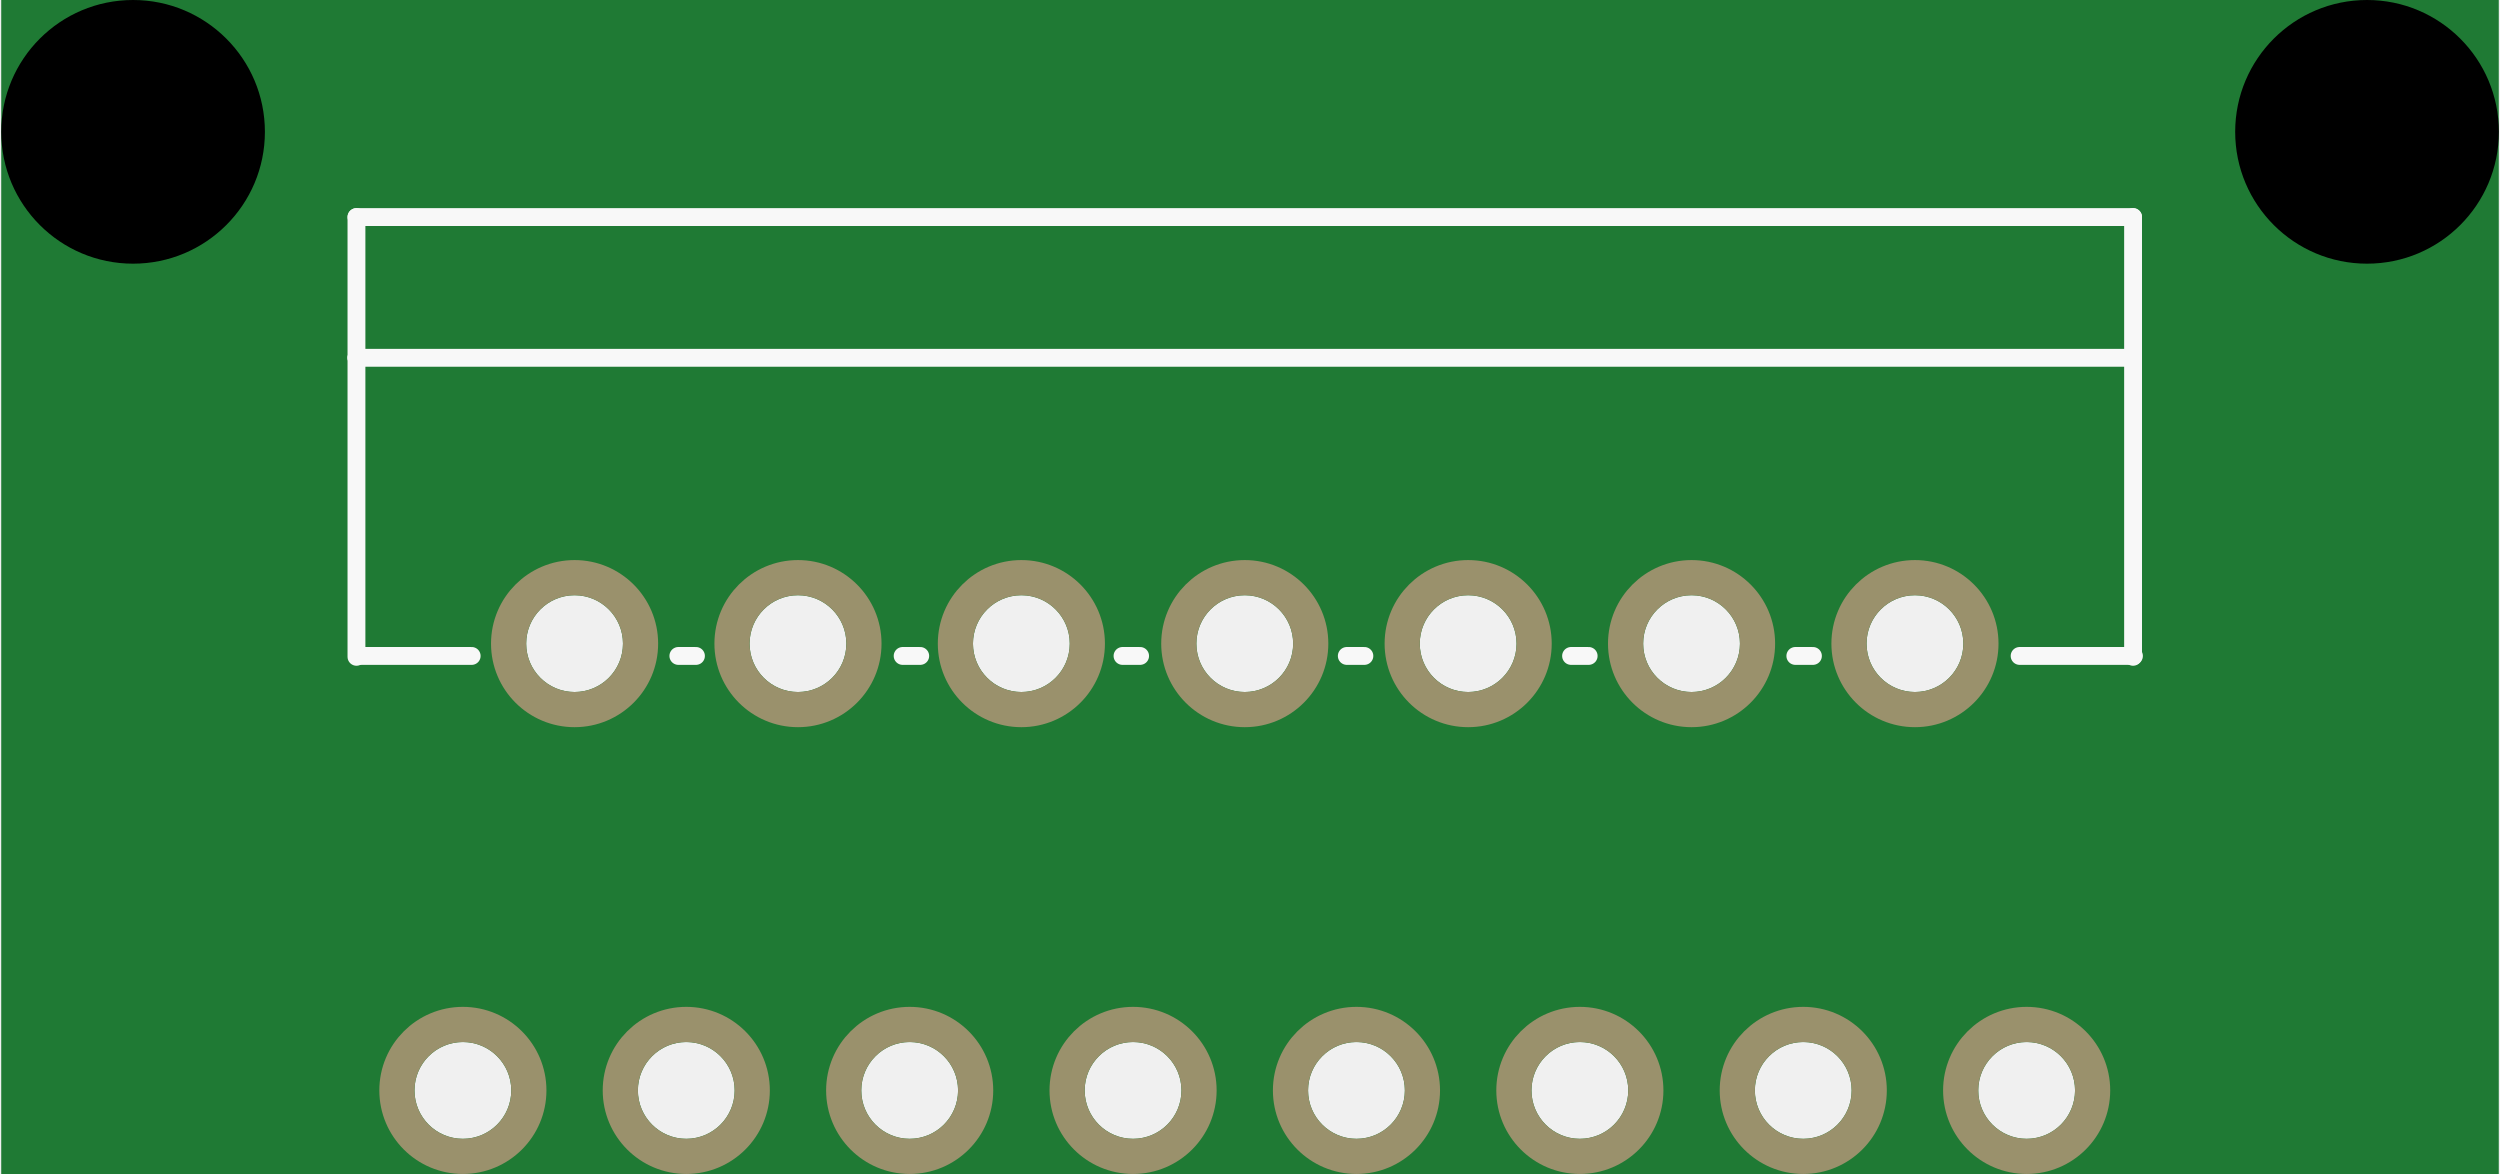
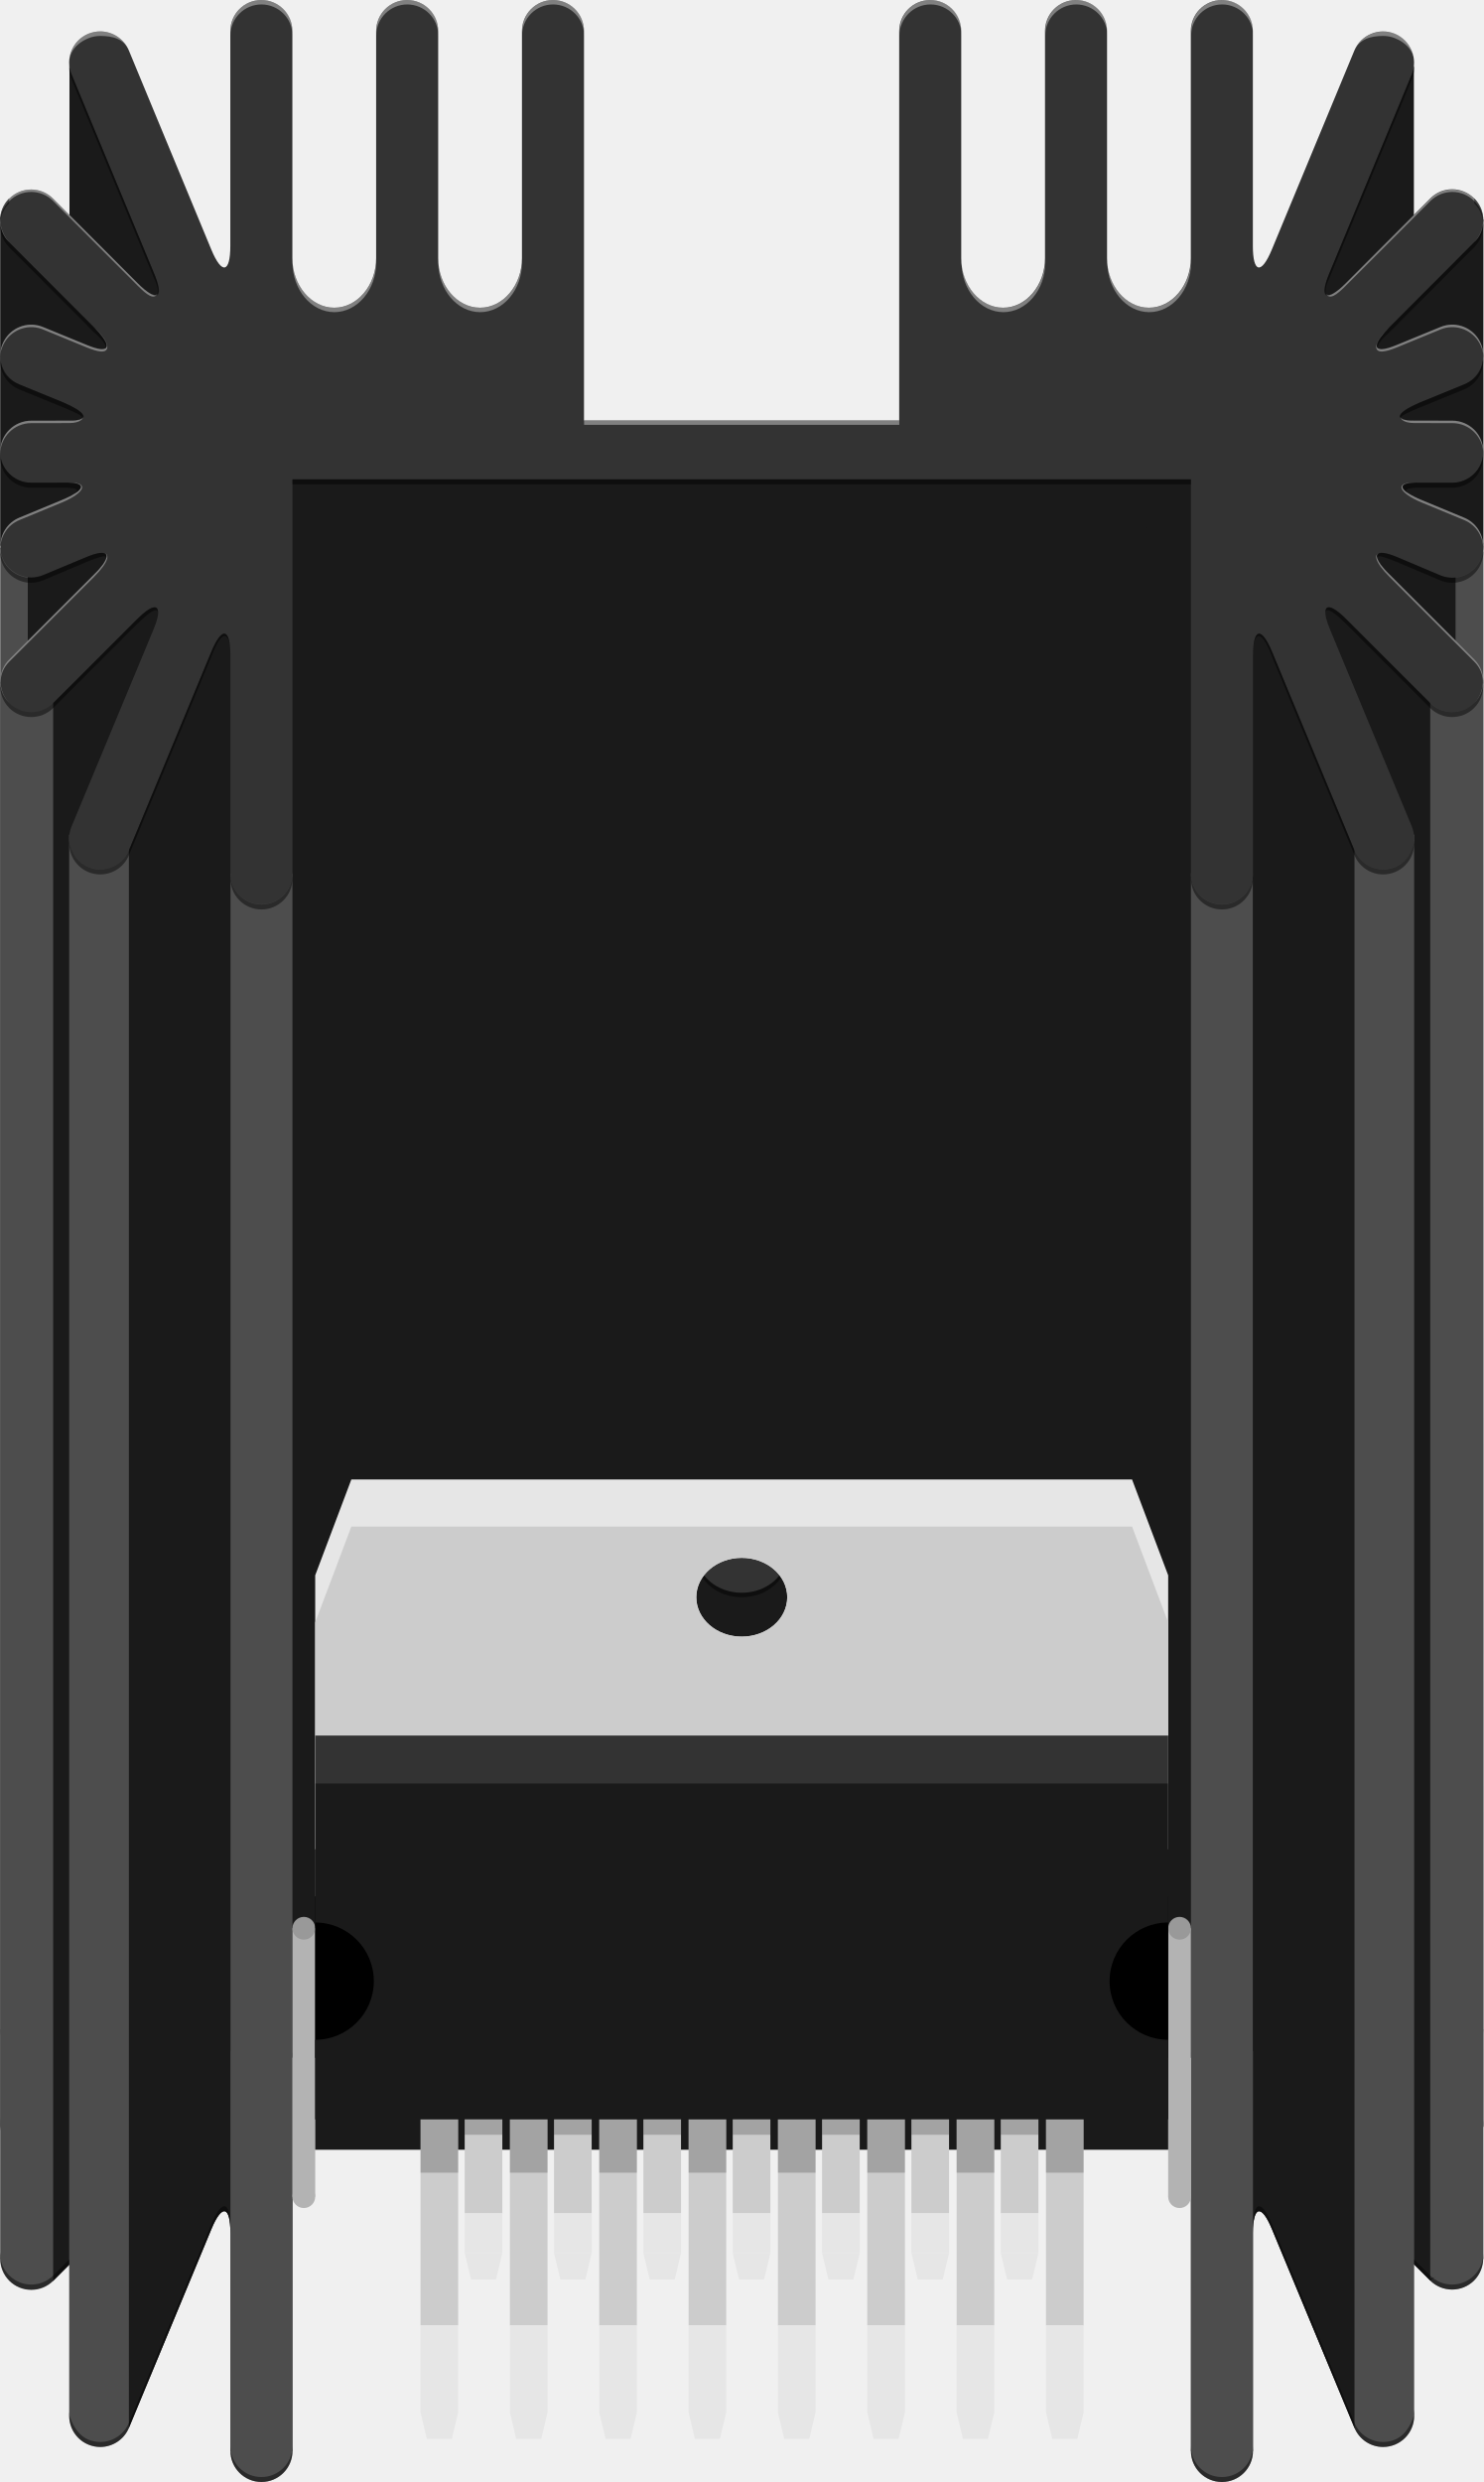
- <svg xmlns="http://www.w3.org/2000/svg" version="1.2" baseProfile="tiny" x="0in" y="0in" width="1.118in" height="0.525in" viewBox="0 0 28.397 13.348">
-   <g id="breadboard">
-     <path fill="#1F7A34" stroke="none" stroke-width="0" d="M0,0l28.397,0 0,13.348 -28.397,0 0,-13.348z M5.969,7.318a0.55,0.55 0 1 0 1.1,0 0.55,0.55 0 1 0 -1.1,0z M8.509,7.318a0.55,0.55 0 1 0 1.1,0 0.55,0.55 0 1 0 -1.1,0z M11.049,7.318a0.55,0.55 0 1 0 1.1,0 0.55,0.55 0 1 0 -1.1,0z M13.589,7.318a0.55,0.55 0 1 0 1.1,0 0.55,0.55 0 1 0 -1.1,0z M16.129,7.318a0.55,0.55 0 1 0 1.1,0 0.55,0.55 0 1 0 -1.1,0z M18.669,7.318a0.55,0.55 0 1 0 1.1,0 0.55,0.55 0 1 0 -1.1,0z M21.209,7.318a0.55,0.55 0 1 0 1.1,0 0.55,0.55 0 1 0 -1.1,0z M4.699,12.398a0.55,0.55 0 1 0 1.1,0 0.55,0.55 0 1 0 -1.1,0z M7.239,12.398a0.55,0.55 0 1 0 1.1,0 0.55,0.55 0 1 0 -1.1,0z M9.779,12.398a0.55,0.55 0 1 0 1.1,0 0.55,0.55 0 1 0 -1.1,0z M12.319,12.398a0.55,0.55 0 1 0 1.1,0 0.55,0.55 0 1 0 -1.1,0z M14.859,12.398a0.55,0.55 0 1 0 1.1,0 0.55,0.55 0 1 0 -1.1,0z M17.399,12.398a0.55,0.55 0 1 0 1.1,0 0.55,0.55 0 1 0 -1.1,0z M19.939,12.398a0.55,0.55 0 1 0 1.1,0 0.55,0.55 0 1 0 -1.1,0z M22.479,12.398a0.55,0.55 0 1 0 1.1,0 0.55,0.55 0 1 0 -1.1,0z " />
-     <circle id="connector1pin" connectorname="2" cx="6.519" cy="7.318" r="0.75" stroke="#9A916C" stroke-width="0.4" fill="none" />
-     <circle id="connector3pin" connectorname="4" cx="9.059" cy="7.318" r="0.75" stroke="#9A916C" stroke-width="0.4" fill="none" />
-     <circle id="connector5pin" connectorname="6" cx="11.599" cy="7.318" r="0.75" stroke="#9A916C" stroke-width="0.4" fill="none" />
-     <circle id="connector7pin" connectorname="8" cx="14.139" cy="7.318" r="0.75" stroke="#9A916C" stroke-width="0.4" fill="none" />
-     <circle id="connector9pin" connectorname="10" cx="16.679" cy="7.318" r="0.75" stroke="#9A916C" stroke-width="0.4" fill="none" />
-     <circle id="connector11pin" connectorname="12" cx="19.219" cy="7.318" r="0.75" stroke="#9A916C" stroke-width="0.4" fill="none" />
-     <circle id="connector13pin" connectorname="14" cx="21.759" cy="7.318" r="0.75" stroke="#9A916C" stroke-width="0.4" fill="none" />
-     <circle id="connector0pin" connectorname="1" cx="5.249" cy="12.398" r="0.75" stroke="#9A916C" stroke-width="0.4" fill="none" />
-     <circle id="connector2pin" connectorname="3" cx="7.789" cy="12.398" r="0.75" stroke="#9A916C" stroke-width="0.4" fill="none" />
-     <circle id="connector4pin" connectorname="5" cx="10.329" cy="12.398" r="0.75" stroke="#9A916C" stroke-width="0.4" fill="none" />
-     <circle id="connector6pin" connectorname="7" cx="12.869" cy="12.398" r="0.75" stroke="#9A916C" stroke-width="0.4" fill="none" />
-     <circle id="connector8pin" connectorname="9" cx="15.409" cy="12.398" r="0.75" stroke="#9A916C" stroke-width="0.4" fill="none" />
-     <circle id="connector10pin" connectorname="11" cx="17.949" cy="12.398" r="0.75" stroke="#9A916C" stroke-width="0.4" fill="none" />
-     <circle id="connector12pin" connectorname="13" cx="20.489" cy="12.398" r="0.75" stroke="#9A916C" stroke-width="0.4" fill="none" />
-     <circle id="connector14pin" connectorname="15" cx="23.029" cy="12.398" r="0.75" stroke="#9A916C" stroke-width="0.4" fill="none" />
-     <circle cx="1.499" cy="1.499" r="1.499" stroke="black" stroke-width="0" fill="black" id="nonconn4" />
-     <circle cx="26.899" cy="1.499" r="1.499" stroke="black" stroke-width="0" fill="black" id="nonconn5" />
-     <line class="other" x1="4.039" y1="7.468" x2="4.039" y2="4.068" stroke="#f8f8f8" stroke-width="0.203" stroke-linecap="round" />
-     <line class="other" x1="4.039" y1="4.068" x2="4.039" y2="2.468" stroke="#f8f8f8" stroke-width="0.203" stroke-linecap="round" />
-     <line class="other" x1="4.039" y1="2.468" x2="24.239" y2="2.468" stroke="#f8f8f8" stroke-width="0.203" stroke-linecap="round" />
-     <line class="other" x1="24.239" y1="2.468" x2="24.239" y2="4.068" stroke="#f8f8f8" stroke-width="0.203" stroke-linecap="round" />
-     <line class="other" x1="24.239" y1="4.068" x2="24.239" y2="7.468" stroke="#f8f8f8" stroke-width="0.203" stroke-linecap="round" />
-     <line class="other" x1="4.039" y1="4.068" x2="24.239" y2="4.068" stroke="#f8f8f8" stroke-width="0.203" stroke-linecap="round" />
-     <line class="other" x1="4.049" y1="7.458" x2="5.349" y2="7.458" stroke="#f8f8f8" stroke-width="0.203" stroke-linecap="round" />
-     <line class="other" x1="7.699" y1="7.458" x2="7.899" y2="7.458" stroke="#f8f8f8" stroke-width="0.203" stroke-linecap="round" />
-     <line class="other" x1="10.249" y1="7.458" x2="10.449" y2="7.458" stroke="#f8f8f8" stroke-width="0.203" stroke-linecap="round" />
-     <line class="other" x1="12.749" y1="7.458" x2="12.949" y2="7.458" stroke="#f8f8f8" stroke-width="0.203" stroke-linecap="round" />
-     <line class="other" x1="15.299" y1="7.458" x2="15.499" y2="7.458" stroke="#f8f8f8" stroke-width="0.203" stroke-linecap="round" />
-     <line class="other" x1="17.849" y1="7.458" x2="18.049" y2="7.458" stroke="#f8f8f8" stroke-width="0.203" stroke-linecap="round" />
-     <line class="other" x1="20.399" y1="7.458" x2="20.599" y2="7.458" stroke="#f8f8f8" stroke-width="0.203" stroke-linecap="round" />
-     <line class="other" x1="24.249" y1="7.458" x2="22.949" y2="7.458" stroke="#f8f8f8" stroke-width="0.203" stroke-linecap="round" />
+ <svg xmlns="http://www.w3.org/2000/svg" version="1.1" id="Ebene_1" x="0px" y="0px" width="119.537px" height="199.979px" viewBox="0 0 119.537 199.979" enable-background="new 0 0 119.537 199.979" xml:space="preserve">
+   <g>
+     <g>
+       <path fill="#333333" d="M59.774,124.115c-1.167,0-2.212-0.436-2.952-1.116c-0.679,0.627-1.101,1.465-1.101,2.393    c0,1.941,1.813,3.512,4.052,3.512c2.242,0,4.055-1.567,4.055-3.512c0-0.928-0.425-1.766-1.103-2.393    C61.987,123.682,60.944,124.115,59.774,124.115z" />
+       <path fill="#1A1A1A" d="M16.568,34.625v131.17h87.402V34.625H16.568z M59.774,128.334c-2.025,0-3.663-1.42-3.663-3.174    c0-1.752,1.638-3.175,3.663-3.175s3.665,1.423,3.665,3.175C63.438,126.914,61.8,128.334,59.774,128.334z" />
+       <path fill="#4D4D4D" d="M95.97,165.729v31.75c0,1.381,1.114,2.5,2.5,2.5c1.381,0,2.5-1.119,2.5-2.5V179.91    c0-2.199,0.688-2.343,1.528-0.31l6.647,16.01c0.4,0.968,1.33,1.548,2.312,1.548c0.319,0,0.646-0.064,0.957-0.191    c1.274-0.529,1.885-1.992,1.354-3.271l-6.582-15.854c-0.84-2.023-0.258-2.412,1.293-0.863l6.771,6.767    c0.487,0.483,1.129,0.729,1.771,0.729c0.64,0,1.279-0.244,1.769-0.729c0.979-0.98,0.979-2.564,0-3.535l-6.836-6.826    c-1.556-1.555-1.269-2.18,0.639-1.396l3.476,1.438c0.313,0.131,0.637,0.191,0.955,0.191c0.979,0,1.912-0.58,2.311-1.543    c0.529-1.275-0.074-2.738-1.352-3.271l-3.41-1.412c-1.863-0.771-2.078-1.399-0.477-1.399l2.926,0.004c0.002,0,0.002,0,0.004,0    c1.379,0,2.498-1.117,2.5-2.498" />
+       <path fill="#4D4D4D" d="M95.97,165.729" />
+       <path fill="#4D4D4D" d="M0.017,163.5c0.002,1.381,1.121,2.498,2.5,2.498c0.002,0,0.002,0,0.004,0l2.927-0.004    c1.604,0,1.386,0.631-0.478,1.399l-3.409,1.412c-1.276,0.529-1.882,1.992-1.354,3.271c0.398,0.963,1.329,1.543,2.313,1.543    c0.315,0,0.643-0.063,0.955-0.191l3.475-1.438c1.903-0.786,2.19-0.161,0.637,1.394l-6.836,6.852c-0.977,0.98-0.977,2.563,0,3.535    c0.488,0.488,1.128,0.732,1.771,0.732c0.64,0,1.279-0.244,1.768-0.732l6.772-6.787c1.551-1.549,2.132-1.155,1.293,0.863    L5.77,193.699c-0.529,1.272,0.076,2.735,1.352,3.268c0.313,0.129,0.641,0.191,0.957,0.191c0.98,0,1.91-0.58,2.313-1.544    l6.646-16.012c0.845-2.031,1.533-1.895,1.533,0.308v17.567c0,1.381,1.119,2.5,2.5,2.5c1.381,0,2.5-1.119,2.5-2.5v-31.75" />
+       <polygon fill="#1A1A1A" points="119.536,43.9 98.47,43.9 114.735,17.814 119.536,17.674   " />
+       <polygon fill="#1A1A1A" points="113.938,42.875 92.135,42.875 108.364,16.734 113.938,5.344   " />
+       <rect x="109.901" y="42.875" fill="#1A1A1A" width="8.078" height="9.75" />
+       <polygon fill="#4D4D4D" points="119.536,171.352 117.296,173.207 117.296,43.9 119.536,43.9   " />
+       <polygon fill="#1A1A1A" points="106.026,44.825 115.253,51.728 117.979,181.621 115.253,183.744 106.026,174.52   " />
+       <polygon fill="#4D4D4D" points="119.536,182.012 115.253,183.623 115.253,54.786 119.517,54.786   " />
+       <rect x="95.97" y="70.375" fill="#4D4D4D" width="5" height="127.104" />
+       <path fill="#4D4D4D" d="M100.97,175.885" />
+       <g>
+         <polygon fill="#1A1A1A" points="0.016,43.969 21.068,43.969 4.812,17.626 0.016,17.483    " />
+         <polygon fill="#1A1A1A" points="5.598,42.875 19.776,42.875 11.171,16.734 5.598,5.344    " />
+         <rect x="1.557" y="42.875" fill="#1A1A1A" width="8.079" height="9.75" />
+         <polygon fill="#4D4D4D" points="0.021,171.355 2.239,173.207 2.239,44.145 0.021,44.145    " />
+         <polygon fill="#1A1A1A" points="13.511,44.825 4.283,51.775 2.796,69.713 2.796,183.047 4.283,183.77 13.511,174.52    " />
+         <polygon fill="#4D4D4D" points="0.017,182.002 4.283,183.77 4.283,56.65 0.017,54.917    " />
+         <rect x="18.568" y="70.375" fill="#4D4D4D" width="5" height="127.104" />
+         <path fill="#4D4D4D" d="M18.568,175.885" />
+         <path fill="#1A1A1A" d="M10.386,195.613l-1.452-3.532L8.86,79.391l1.441-11.684l8.266-20.333v128.511v4.023     c0-2.199-0.69-2.343-1.533-0.31L10.386,195.613z" />
+         <polygon fill="#4D4D4D" points="5.575,194.604 10.386,195.613 10.386,67.25 5.575,67.25    " />
+       </g>
+       <path fill="#1A1A1A" d="M109.151,195.613l2.404-1.079l0.036-109.921l-2.356-16.903l-8.266-20.332v128.51v4.023    c0-2.199,0.688-2.341,1.528-0.308L109.151,195.613z" />
+       <polygon fill="#4D4D4D" points="113.96,194.604 109.151,195.613 109.151,67.25 113.96,67.25   " />
+       <path fill="#333333" d="M111.952,46.278c-1.555-1.554-1.268-2.181,0.639-1.394l3.488,1.474c0.313,0.13,0.639,0.191,0.955,0.191    c0.98,0,1.912-0.582,2.313-1.545c0.527-1.275-0.076-2.737-1.354-3.27l-3.426-1.442c-1.863-0.773-2.078-1.404-0.478-1.403    c0,0,2.941,0.004,2.943,0.004c1.379,0,2.498-1.117,2.5-2.497s-1.117-2.501-2.498-2.503l-3.074-0.004    c-1.68-0.002-1.489-0.65,0.412-1.438l3.614-1.479c1.275-0.528,1.882-1.991,1.355-3.266c-0.529-1.276-1.992-1.886-3.27-1.354    l-3.541,1.448c-1.877,0.777-2.141,0.142-0.59-1.41l6.854-6.873c0.978-0.976,0.978-2.559,0-3.535c-0.979-0.976-2.563-0.977-3.534,0    l-6.82,6.837c-1.557,1.56-2.139,1.166-1.297-0.862l6.619-15.967c0.528-1.271-0.076-2.734-1.354-3.267    c-1.274-0.525-2.736,0.077-3.269,1.354l-6.651,16.037c-0.843,2.027-1.527,1.894-1.527-0.309V2.5c0-1.381-1.118-2.5-2.5-2.5    c-1.383,0-2.5,1.119-2.5,2.5v18.292c0,2.2-1.521,4-3.375,4s-3.375-1.8-3.375-4V6.5v-4c0-1.381-1.118-2.5-2.5-2.5    c-1.383,0-2.5,1.119-2.5,2.5v4v14.292c0,2.2-1.521,4-3.375,4s-3.375-1.8-3.375-4V6.5v-4c0-1.381-1.118-2.5-2.5-2.5    c-1.383,0-2.5,1.119-2.5,2.5v4v27.375h-25.4V6.5v-4c0-1.381-1.119-2.5-2.5-2.5s-2.5,1.119-2.5,2.5v4v14.292c0,2.2-1.519,4-3.375,4    s-3.375-1.8-3.375-4V6.5v-4c0-1.381-1.119-2.5-2.5-2.5s-2.5,1.119-2.5,2.5v4v14.292c0,2.2-1.519,4-3.375,4s-3.375-1.8-3.375-4V2.5    c0-1.381-1.119-2.5-2.5-2.5s-2.5,1.119-2.5,2.5v17.306c0,2.199-0.688,2.336-1.53,0.309L10.386,4.072    C9.989,3.117,9.068,2.539,8.093,2.53C7.769,2.528,7.438,2.592,7.115,2.72c-1.272,0.53-1.88,1.992-1.35,3.268l6.619,15.967    c0.104,0.254,0.188,0.479,0.25,0.685c0.247,0.809,0.148,1.197-0.23,1.127c-0.095-0.018-0.208-0.063-0.338-0.139    c-0.261-0.15-0.589-0.418-0.978-0.811L4.28,16.003c-0.976-0.979-2.56-0.979-3.535,0c-0.977,0.976-0.977,2.559,0,3.535l6.844,6.853    c1.159,1.164,1.304,1.813,0.512,1.736c-0.266-0.025-0.633-0.131-1.104-0.326l-3.523-1.448c-1.116-0.463-2.375-0.057-3.027,0.907    c-0.093,0.138-0.174,0.287-0.24,0.446c-0.195,0.479-0.234,0.979-0.141,1.455c0.161,0.782,0.696,1.479,1.493,1.812l3.602,1.479    c0.833,0.346,1.317,0.657,1.48,0.906c0.21,0.321-0.124,0.531-1.068,0.532l-3.059,0.004c-0.69,0.001-1.315,0.282-1.77,0.734    c-0.45,0.452-0.729,1.077-0.728,1.767c0.002,1.38,1.121,2.497,2.5,2.497l0,0c0.001,0,0.002,0,0.003,0l0,0l2.927-0.004    c1.603-0.001,1.385,0.63-0.478,1.403L1.56,41.705c-0.997,0.412-1.576,1.396-1.533,2.414c0.012,0.281,0.064,0.569,0.18,0.852    c0.398,0.963,1.33,1.545,2.313,1.545l0,0l0,0c0.315,0,0.643-0.062,0.955-0.188l3.475-1.439c0.479-0.196,0.854-0.305,1.121-0.332    c0.813-0.084,0.681,0.563-0.485,1.728L0.75,53.121c-0.977,0.976-0.977,2.559,0,3.531c0.488,0.488,1.128,0.732,1.771,0.732    c0.64,0,1.28-0.244,1.768-0.732l6.772-6.771c0.582-0.58,1.023-0.89,1.312-0.939c0.285-0.053,0.41,0.152,0.354,0.602    c-0.04,0.297-0.161,0.7-0.37,1.207l-6.59,15.843c-0.268,0.637-0.246,1.32-0.001,1.912s0.714,1.09,1.352,1.354    c0.125,0.056,0.253,0.086,0.381,0.117c0.192,0.045,0.388,0.074,0.576,0.074c0.98,0,1.91-0.58,2.313-1.541l6.646-16.012    c0.421-1.02,0.808-1.488,1.083-1.438c0.142,0.027,0.252,0.188,0.33,0.479c0.078,0.29,0.121,0.711,0.121,1.262V70.37    c0,1.381,1.119,2.5,2.5,2.5c1.381,0,2.5-1.119,2.5-2.5V38.622h16.193h1.765h5.542H72.47h7.307H95.97v31.749    c0,1.381,1.119,2.5,2.5,2.5s2.5-1.119,2.5-2.5V52.805c0-2.201,0.688-2.338,1.531-0.307l6.648,16.012    c0.399,0.961,1.33,1.541,2.311,1.541c0.318,0,0.646-0.063,0.957-0.191c1.275-0.526,1.883-1.989,1.354-3.268l-6.582-15.85    c-0.838-2.024-0.258-2.413,1.293-0.865l6.771,6.768c0.488,0.488,1.131,0.732,1.77,0.732c0.642,0,1.279-0.244,1.769-0.732    c0.979-0.976,0.979-2.559,0-3.535L111.952,46.278z" />
+     </g>
+     <g opacity="0.4">
+       <path fill="#F2F2F2" d="M5.767,5.988c-0.53-1.272,0.076-2.378,1.35-2.903c0.319-0.131,0.65-0.192,0.978-0.19    C9.068,2.9,9.989,3.118,10.386,4.073l0,0C9.989,3.117,9.068,2.539,8.093,2.53C7.769,2.528,7.438,2.592,7.115,2.72    C5.843,3.251,5.237,4.713,5.767,5.988L5.767,5.988z" />
+       <path fill="#F2F2F2" d="M18.568,2.859c0-1.381,1.119-2.5,2.5-2.5c1.381,0,2.5,1.119,2.5,2.5V2.5c0-1.381-1.119-2.5-2.5-2.5    c-1.381,0-2.5,1.119-2.5,2.5V2.859z" />
+       <path fill="#F2F2F2" d="M23.568,21.151c0,2.2,1.519,4,3.375,4s3.375-1.8,3.375-4v-0.356c0,2.2-1.519,4-3.375,4s-3.375-1.8-3.375-4    V21.151z" />
+       <path fill="#F2F2F2" d="M35.318,2.859c0-1.381-1.119-2.5-2.5-2.5c-1.381,0-2.5,1.119-2.5,2.5V2.5c0-1.381,1.119-2.5,2.5-2.5    c1.381,0,2.5,1.119,2.5,2.5V2.859z" />
+       <path fill="#F2F2F2" d="M35.318,21.151c0,2.2,1.519,4,3.375,4s3.375-1.8,3.375-4v-0.356c0,2.2-1.519,4-3.375,4s-3.375-1.8-3.375-4    V21.151z" />
+       <path fill="#F2F2F2" d="M47.068,2.859c0-1.381-1.119-2.5-2.5-2.5c-1.381,0-2.5,1.119-2.5,2.5V2.5c0-1.381,1.119-2.5,2.5-2.5    c1.381,0,2.5,1.119,2.5,2.5V2.859z" />
+       <rect x="47.068" y="33.875" fill="#F2F2F2" width="25.402" height="0.356" />
+       <path fill="#F2F2F2" d="M0.748,19.536c-0.977-0.979-0.977-2.563,0-3.535c0.979-0.979,2.563-0.979,3.535,0l6.808,6.813    c0.389,0.393,0.717,0.656,0.978,0.811c0.13,0.075,0.604,0.337,0.695-0.146c-0.027,0.104-0.154,0.604-0.695,0.342    c-0.271-0.13-0.589-0.418-0.978-0.807l-6.808-6.815c-0.976-0.979-2.56-0.979-3.535,0C-0.227,17.175-0.177,18.454,0.748,19.536z" />
+       <path fill="#F2F2F2" d="M0.748,56.65c-0.879-0.943-0.977-2.357,0-3.337l6.835-6.837c1.166-1.165,1.457-2.021,0.485-1.924l0,0    c0.811-0.084,0.681,0.561-0.485,1.726l-6.835,6.841C-0.227,54.092-0.227,55.675,0.748,56.65L0.748,56.65z" />
+       <path fill="#F2F2F2" d="M0.028,44.317c-0.043-1.018,0.536-2.002,1.533-2.414l3.409-1.408c1.86-0.773,2.319-1.683,0.478-1.604l0,0    c1.603-0.001,1.385,0.63-0.478,1.403l-3.409,1.412c-0.997,0.412-1.576,1.396-1.533,2.414C0.039,44.404,0.039,44.603,0.028,44.317z    " />
+       <path fill="#F2F2F2" d="M0.017,36.595c-0.001-0.69,0.277-1.315,0.729-1.768c0.452-0.453,1.077-0.733,1.77-0.734l3.059-0.004    c0.945-0.001,1.278-0.409,1.068-0.73l0,0c0.21,0.321-0.124,0.531-1.068,0.532l-3.059,0.004c-0.69,0.001-1.315,0.282-1.77,0.734    c-0.452,0.453-0.73,1.078-0.729,1.768V36.595z" />
+       <path fill="#F2F2F2" d="M0.067,29.158c-0.096-0.476-0.058-0.778,0.141-1.26c0.066-0.156,0.146-0.309,0.24-0.442    c0.651-0.963,1.911-1.37,3.027-0.907l3.523,1.448c0.472,0.19,0.837,0.3,1.104,0.322c0.792,0.076,0.813-0.693-0.512-1.934l0,0    c1.159,1.164,1.304,1.813,0.512,1.736c-0.264-0.025-0.633-0.131-1.104-0.326L3.475,26.35c-1.116-0.463-2.375-0.057-3.027,0.907    c-0.093,0.138-0.174,0.287-0.24,0.446C0.009,28.182-0.03,28.687,0.067,29.158L0.067,29.158z" />
+       <path fill="#F2F2F2" d="M113.784,5.988c0.529-1.271-0.076-2.377-1.352-2.903c-0.318-0.131-0.65-0.192-0.978-0.19    c-0.976,0.008-1.896,0.229-2.293,1.186l0,0c0.396-0.957,1.317-1.534,2.293-1.542c0.323-0.006,0.653,0.059,0.978,0.188    C113.708,3.251,114.313,4.713,113.784,5.988L113.784,5.988z" />
+       <path fill="#F2F2F2" d="M100.985,2.859c0-1.381-1.119-2.5-2.5-2.5s-2.5,1.119-2.5,2.5V2.5c0-1.381,1.119-2.5,2.5-2.5    s2.5,1.119,2.5,2.5V2.859z" />
+       <path fill="#F2F2F2" d="M95.985,21.151c0,2.2-1.521,4-3.375,4c-1.857,0-3.375-1.8-3.375-4v-0.356c0,2.2,1.518,4,3.375,4    c1.854,0,3.375-1.8,3.375-4V21.151z" />
+       <path fill="#F2F2F2" d="M84.235,2.859c0-1.381,1.119-2.5,2.5-2.5s2.5,1.119,2.5,2.5V2.5c0-1.381-1.119-2.5-2.5-2.5    s-2.5,1.119-2.5,2.5V2.859z" />
+       <path fill="#F2F2F2" d="M84.235,21.151c0,2.2-1.521,4-3.375,4c-1.857,0-3.375-1.8-3.375-4v-0.356c0,2.2,1.518,4,3.375,4    c1.854,0,3.375-1.8,3.375-4V21.151z" />
+       <path fill="#F2F2F2" d="M72.485,2.859c0-1.381,1.119-2.5,2.5-2.5s2.5,1.119,2.5,2.5V2.5c0-1.381-1.119-2.5-2.5-2.5    s-2.5,1.119-2.5,2.5V2.859z" />
+       <path fill="#F2F2F2" d="M118.802,19.536c0.977-0.979,0.977-2.563,0-3.535c-0.979-0.979-2.563-0.979-3.535,0l-6.807,6.813    c-0.389,0.393-0.719,0.656-0.979,0.811c-0.129,0.075-0.604,0.337-0.695-0.146c0.027,0.104,0.154,0.604,0.695,0.342    c0.271-0.13,0.59-0.418,0.979-0.807l6.807-6.815c0.978-0.979,2.562-0.979,3.535,0C119.778,17.175,119.729,18.454,118.802,19.536z" />
+       <path fill="#F2F2F2" d="M118.802,56.65c0.881-0.943,0.977-2.357,0-3.337l-6.834-6.837c-1.166-1.165-1.457-2.021-0.486-1.924l0,0    c-0.813-0.084-0.68,0.561,0.486,1.726l6.834,6.841C119.778,54.092,119.778,55.675,118.802,56.65L118.802,56.65z" />
+       <path fill="#F2F2F2" d="M119.524,44.317c0.043-1.018-0.537-2.002-1.533-2.414l-3.41-1.408c-1.859-0.773-2.318-1.683-0.477-1.604    l0,0c-1.604-0.001-1.385,0.63,0.477,1.403l3.41,1.412c0.996,0.412,1.576,1.396,1.533,2.414    C119.513,44.404,119.513,44.603,119.524,44.317z" />
+       <path fill="#F2F2F2" d="M119.534,36.595c0.002-0.69-0.275-1.315-0.729-1.769c-0.451-0.453-1.076-0.733-1.771-0.734l-3.06-0.004    c-0.944-0.001-1.276-0.409-1.067-0.73l0,0c-0.209,0.321,0.123,0.531,1.067,0.532l3.06,0.004c0.69,0.001,1.315,0.282,1.771,0.734    c0.452,0.453,0.729,1.078,0.729,1.769V36.595z" />
+       <path fill="#F2F2F2" d="M119.485,29.158c0.096-0.476,0.057-0.778-0.141-1.26c-0.066-0.156-0.146-0.309-0.24-0.442    c-0.65-0.963-1.91-1.37-3.027-0.907l-3.523,1.448c-0.471,0.19-0.836,0.3-1.104,0.322c-0.793,0.076-0.813-0.693,0.512-1.934l0,0    c-1.158,1.164-1.305,1.813-0.512,1.736c0.268-0.025,0.633-0.131,1.104-0.326l3.523-1.448c1.117-0.463,2.377-0.057,3.027,0.907    c0.094,0.138,0.174,0.287,0.24,0.446C119.542,28.182,119.581,28.687,119.485,29.158L119.485,29.158z" />
+       <path fill="#FFFFFF" d="M56.858,123.256c0.668,0.619,1.861,1.154,2.917,1.154c1.057,0,2.158-0.441,2.9-1.188l-0.232-0.225    c-0.668,0.619-1.61,1.01-2.667,1.01c-1.055,0-2-0.391-2.667-1.01L56.858,123.256z" />
+     </g>
+     <g opacity="0.45">
+       <path d="M119.513,181.771C119.515,181.797,119.51,181.746,119.513,181.771c0.028,0.685-0.205,1.449-0.729,1.972    c-0.484,0.485-1.127,0.729-1.769,0.729c-0.643,0-1.279-0.244-1.77-0.729l-1.295-1.291l0.004-0.398l1.291,1.287    c0.488,0.488,1.127,0.729,1.77,0.729c0.642,0,1.279-0.241,1.769-0.729C119.765,182.361,119.466,181.201,119.513,181.771z" />
+       <path d="M113.964,194.629c0.01,0.102,0,0-0.006,0.1c-0.025,0.953-0.604,1.853-1.541,2.236c-0.313,0.129-0.639,0.19-0.957,0.19    c-0.979,0-1.908-0.579-2.311-1.545l-6.648-16.01c-0.844-2.033-1.531-1.895-1.531,0.308v-0.402c0-2.199,0.688-2.338,1.531-0.305    l6.648,16.01c0.399,0.963,1.33,1.543,2.311,1.543c0.318,0,0.646-0.063,0.957-0.191    C113.694,196.033,113.94,194.385,113.964,194.629z" />
+       <path d="M100.97,197.479c0,1.381-1.119,2.5-2.5,2.5c-1.386,0-2.5-1.119-2.5-2.5v-0.399c0,1.381,1.114,2.5,2.5,2.5    c1.381,0,2.5-1.119,2.5-2.5V197.479z" />
+       <rect x="23.568" y="165.393" width="72.402" height="0.402" />
+       <path d="M119.513,55.08c0.002,0.021,0.004,0.049,0.004,0.069c0.032,0.687-0.209,1.375-0.729,1.896    c-0.486,0.488-1.129,0.729-1.769,0.729c-0.643,0-1.278-0.24-1.771-0.729l-6.771-6.771c-1.551-1.547-2.133-1.561-1.293,0.467l0,0    c-0.84-2.024-0.258-2.413,1.293-0.865l6.771,6.768c0.487,0.488,1.129,0.732,1.771,0.732c0.64,0,1.279-0.244,1.769-0.732    C119.765,55.67,119.466,54.509,119.513,55.08z" />
+       <path d="M113.952,67.725c0.004,0.053,0.008,0.105,0.01,0.158c0.027,1.006-0.559,1.971-1.543,2.381    c-0.313,0.129-0.639,0.191-0.957,0.191c-0.979,0-1.908-0.58-2.311-1.543l-6.648-16.014c0,0-1.068-3.01-1.49-0.9    c0.344-2.449,1.545,0.629,1.545,0.629l6.596,15.885c0.4,0.961,1.33,1.541,2.313,1.541c0.318,0,0.646-0.063,0.955-0.191    C113.694,69.33,113.96,68.025,113.952,67.725z" />
+       <path d="M95.97,70.777c0,1.384,1.114,2.5,2.5,2.5c1.381,0,2.5-1.116,2.5-2.5v-0.399c0,1.381-1.119,2.5-2.5,2.5    c-1.386,0-2.5-1.119-2.5-2.5V70.777z" />
+       <path d="M108.448,22.817c-1.557,1.56-2.016,0.995-1.297-0.463l6.619-15.963c0.151-0.369,0.211-0.753,0.186-1.126    c-0.016,0.082,0,0-0.016,0.082c-0.027,0.216-0.084,0.431-0.17,0.642l-6.619,15.967C106.323,23.853,106.659,24.563,108.448,22.817    L108.448,22.817z" />
+       <path d="M112.536,27.799c-1.875,0.777-1.916,0.139-0.59-1.007l6.857-6.873c0.977-0.979,0.977-2.563,0-3.535V15.98    c0.977,0.979,0.977,2.563,0,3.535l-6.857,6.873C110.397,27.94,110.661,28.576,112.536,27.799L112.536,27.799z" />
+       <path d="M113.964,33.89c-1.424-0.14-1.492-0.248,0.41-1.039l3.615-1.479c0.98-0.404,1.564-1.356,1.543-2.354    c0-0.038,0.004-0.148-0.004-0.114c-0.113,0.677-0.264,1.536-1.539,2.064l-3.615,1.479    C112.401,33.358,112.284,33.888,113.964,33.89L113.964,33.89z" />
+       <path d="M114.567,40.294c-1.863-0.773-1.277-0.963-0.479-1c0,0,2.94,0.004,2.943,0.004c1.379,0,2.497-1.117,2.5-2.498l0,0l0,0    c0.002-1.38,0.002-1.783,0-0.403c-0.003,1.38-1.121,2.497-2.5,2.497c-0.003,0-2.943-0.004-2.943-0.004    C112.489,38.889,112.704,39.52,114.567,40.294L114.567,40.294z" />
+       <path d="M111.952,46.278c-1.457-1.649-1.268-1.774,0.639-0.987l3.488,1.475c0.313,0.129,0.639,0.191,0.955,0.191    c0.98,0,1.912-0.582,2.313-1.545c0.141-0.343,0.199-0.691,0.188-1.035c0,0-0.084,0.372-0.188,0.632    c-0.397,0.963-1.328,1.545-2.313,1.545c-0.316,0-0.643-0.063-0.955-0.191l-3.488-1.474    C110.685,44.098,110.385,44.673,111.952,46.278L111.952,46.278z" />
+       <polygon points="23.568,39.027 39.761,39.027 47.068,39.027 72.47,39.027 78.01,39.027 79.776,39.027 95.97,39.027 95.97,38.625     79.776,38.625 78.01,38.625 72.47,38.625 47.068,38.625 39.761,38.625 23.568,38.625   " />
+       <path d="M0.025,181.771C0.023,181.797,0.026,181.746,0.025,181.771c-0.033,0.685,0.205,1.449,0.725,1.972    c0.488,0.485,1.128,0.729,1.771,0.729c0.64,0,1.279-0.244,1.768-0.729l1.294-1.291l-0.004-0.398l-1.29,1.287    c-0.485,0.488-1.128,0.729-1.768,0.729c-0.643,0-1.279-0.241-1.771-0.729C-0.227,182.361,0.071,181.201,0.025,181.771z" />
+       <path d="M5.573,194.629c-0.009,0.102,0,0,0.003,0.1c0.028,0.953,0.604,1.853,1.542,2.236c0.313,0.129,0.641,0.19,0.957,0.19    c0.98,0,1.91-0.579,2.313-1.545l6.646-16.01c0.843-2.033,1.533-1.895,1.533,0.308v-0.402c0-2.199-0.69-2.338-1.533-0.305    l-6.646,16.01c-0.4,0.963-1.33,1.543-2.313,1.543c-0.316,0-0.645-0.063-0.957-0.191C5.843,196.033,5.596,194.385,5.573,194.629z" />
+       <path d="M18.568,197.479c0,1.381,1.119,2.5,2.5,2.5c1.381,0,2.5-1.119,2.5-2.5v-0.399c0,1.381-1.119,2.5-2.5,2.5    c-1.381,0-2.5-1.119-2.5-2.5V197.479z" />
+       <path d="M0.025,55.08c-0.002,0.021-0.004,0.049-0.005,0.069c-0.033,0.687,0.209,1.375,0.729,1.896    c0.488,0.488,1.128,0.729,1.771,0.729c0.64,0,1.276-0.24,1.768-0.729l6.771-6.771c1.551-1.547,2.132-1.561,1.293,0.467l0,0    c0.839-2.024,0.258-2.413-1.293-0.865l-6.772,6.769c-0.485,0.488-1.128,0.732-1.768,0.732c-0.643,0-1.279-0.244-1.771-0.732    C-0.227,55.67,0.071,54.509,0.025,55.08z" />
+       <path d="M5.585,67.725c-0.005,0.053-0.008,0.105-0.01,0.158c-0.024,1.006,0.562,1.971,1.543,2.381    c0.313,0.129,0.641,0.191,0.957,0.191c0.98,0,1.91-0.58,2.313-1.543l6.646-16.014c0,0,1.07-3.01,1.493-0.9    c-0.345-2.449-1.546,0.629-1.546,0.629L10.386,68.51c-0.4,0.961-1.33,1.541-2.313,1.541c-0.316,0-0.645-0.063-0.957-0.191    C5.843,69.33,5.576,68.025,5.585,67.725z" />
+       <path d="M23.568,70.777c0,1.384-1.119,2.5-2.5,2.5c-1.381,0-2.5-1.116-2.5-2.5v-0.399c0,1.381,1.119,2.5,2.5,2.5    c1.381,0,2.5-1.119,2.5-2.5V70.777z" />
+       <path d="M11.089,22.817c1.557,1.56,2.016,0.995,1.297-0.463L5.767,6.391C5.614,6.022,5.555,5.638,5.58,5.265    c0.019,0.082,0,0,0.019,0.082c0.024,0.216,0.084,0.43,0.171,0.641l6.619,15.967C13.214,23.853,12.877,24.563,11.089,22.817    L11.089,22.817z" />
+       <path d="M7,27.799c1.876,0.777,1.917,0.139,0.593-1.007l-6.857-6.873c-0.977-0.979-0.977-2.563,0-3.535V15.98    c-0.977,0.979-0.977,2.563,0,3.535l6.856,6.873C9.14,27.94,8.876,28.576,7,27.799L7,27.799z" />
+       <path d="M5.573,33.89c1.422-0.14,1.492-0.248-0.412-1.039l-3.616-1.478c-0.977-0.404-1.561-1.356-1.543-2.354    c0.001-0.038-0.003-0.148,0.007-0.114c0.111,0.677,0.264,1.536,1.536,2.064l3.616,1.479C7.136,33.358,7.253,33.888,5.573,33.89    L5.573,33.89z" />
+       <path d="M4.97,40.294c1.86-0.773,1.274-0.963,0.478-1c0,0-2.944,0.004-2.946,0.004c-1.379,0-2.498-1.117-2.5-2.498l0,0l0,0    C0,35.42,0,35.017,0.002,36.397s1.121,2.497,2.5,2.497c0.002,0,2.946-0.004,2.946-0.004C7.048,38.889,6.833,39.52,4.97,40.294    L4.97,40.294z" />
+       <path d="M7.585,46.278c1.457-1.649,1.27-1.774-0.637-0.987l-3.49,1.475c-0.313,0.129-0.637,0.191-0.955,0.191    c-0.979,0-1.909-0.582-2.311-1.545c-0.141-0.343-0.201-0.691-0.19-1.035c0,0,0.084,0.372,0.19,0.632    c0.398,0.963,1.329,1.545,2.311,1.545c0.318,0,0.646-0.063,0.955-0.191l3.49-1.474C8.852,44.098,9.152,44.673,7.585,46.278    L7.585,46.278z" />
+       <path d="M56.112,125.52c0,1.754,1.638,3.174,3.663,3.174s3.664-1.42,3.664-3.174v-0.356c0,1.754-1.639,3.174-3.664,3.174    s-3.663-1.42-3.663-3.174V125.52z" />
+     </g>
+     <g>
+       <circle fill="#B3B3B3" cx="24.485" cy="176.989" r="0.917" />
+       <path fill="#B3B3B3" d="M23.568,155.363v21.625h1.833v-21.625" />
+       <circle fill="#999999" cx="24.485" cy="155.364" r="0.917" />
+     </g>
+     <g>
+       <circle fill="#B3B3B3" cx="95.054" cy="176.989" r="0.917" />
+       <path fill="#B3B3B3" d="M94.138,155.363v21.625h1.832v-21.625" />
+       <circle fill="#999999" cx="95.054" cy="155.364" r="0.917" />
+     </g>
+     <path fill="#E6E6E6" d="M91.226,119.205H28.313l-2.913,7.723v22.074h68.738v-22.074L91.226,119.205z M59.774,131.867   c-2.025,0-3.663-1.421-3.663-3.175c0-1.752,1.638-3.174,3.663-3.174s3.665,1.422,3.665,3.174   C63.438,130.447,61.8,131.867,59.774,131.867z" />
+     <path fill="#CCCCCC" d="M91.226,122.998H28.313l-2.913,7.725v22.074h68.738v-22.074L91.226,122.998z M59.774,131.867   c-2.025,0-3.663-1.421-3.663-3.175c0-1.752,1.638-3.174,3.663-3.174s3.665,1.422,3.665,3.174   C63.438,130.447,61.8,131.867,59.774,131.867z" />
+     <rect x="25.401" y="139.836" fill="#333333" width="68.737" height="3.834" />
+     <rect x="25.402" y="149.002" width="68.736" height="21.76" />
+     <path fill="#1A1A1A" d="M89.415,159.625c0-2.609,2.113-4.726,4.723-4.726V143.67H25.401V154.9c0,0,0,0,0.001,0   c2.608,0,4.723,2.115,4.723,4.726c0,2.606-2.115,4.723-4.723,4.723c0,0,0,0-0.001,0v8.859h68.737v-8.859   C91.528,164.348,89.415,162.232,89.415,159.625z" />
+     <g>
+       <g>
+         <g>
+           <rect x="80.647" y="170.762" fill="#CCCCCC" width="3.033" height="7.572" />
+           <rect x="80.647" y="178.334" fill="#E6E6E6" width="3.033" height="3.199" />
+           <rect x="80.647" y="170.762" opacity="0.2" enable-background="new    " width="3.033" height="1.24" />
+           <polygon fill="#E6E6E6" points="83.681,181.533 80.647,181.533 81.155,183.66 83.173,183.66     " />
+         </g>
+       </g>
+       <g>
+         <g>
+           <rect x="73.446" y="170.762" fill="#CCCCCC" width="3.033" height="7.572" />
+           <rect x="73.446" y="178.334" fill="#E6E6E6" width="3.033" height="3.199" />
+           <rect x="73.446" y="170.762" opacity="0.2" enable-background="new    " width="3.033" height="1.24" />
+           <polygon fill="#E6E6E6" points="76.479,181.533 73.446,181.533 73.955,183.66 75.972,183.66     " />
+         </g>
+       </g>
+       <g>
+         <g>
+           <rect x="66.247" y="170.762" fill="#CCCCCC" width="3.033" height="7.572" />
+           <rect x="66.247" y="178.334" fill="#E6E6E6" width="3.033" height="3.199" />
+           <rect x="66.247" y="170.762" opacity="0.2" enable-background="new    " width="3.033" height="1.24" />
+           <polygon fill="#E6E6E6" points="69.28,181.533 66.247,181.533 66.755,183.66 68.772,183.66     " />
+         </g>
+       </g>
+       <g>
+         <g>
+           <rect x="59.047" y="170.762" fill="#CCCCCC" width="3.033" height="7.572" />
+           <rect x="59.047" y="178.334" fill="#E6E6E6" width="3.033" height="3.199" />
+           <rect x="59.047" y="170.762" opacity="0.2" enable-background="new    " width="3.033" height="1.24" />
+           <polygon fill="#E6E6E6" points="62.08,181.533 59.047,181.533 59.554,183.66 61.571,183.66     " />
+         </g>
+       </g>
+       <g>
+         <g>
+           <rect x="51.847" y="170.762" fill="#CCCCCC" width="3.033" height="7.572" />
+           <rect x="51.847" y="178.334" fill="#E6E6E6" width="3.033" height="3.199" />
+           <rect x="51.847" y="170.762" opacity="0.2" enable-background="new    " width="3.033" height="1.24" />
+           <polygon fill="#E6E6E6" points="54.88,181.533 51.847,181.533 52.355,183.66 54.372,183.66     " />
+         </g>
+       </g>
+       <g>
+         <g>
+           <rect x="44.647" y="170.762" fill="#CCCCCC" width="3.033" height="7.572" />
+           <rect x="44.647" y="178.334" fill="#E6E6E6" width="3.033" height="3.199" />
+           <rect x="44.647" y="170.762" opacity="0.2" enable-background="new    " width="3.033" height="1.24" />
+           <polygon fill="#E6E6E6" points="47.68,181.533 44.647,181.533 45.155,183.66 47.172,183.66     " />
+         </g>
+       </g>
+       <g>
+         <g>
+           <rect x="37.447" y="170.762" fill="#CCCCCC" width="3.033" height="7.572" />
+           <rect x="37.447" y="178.334" fill="#E6E6E6" width="3.033" height="3.199" />
+           <rect x="37.447" y="170.762" opacity="0.2" enable-background="new    " width="3.033" height="1.24" />
+           <polygon fill="#E6E6E6" points="40.48,181.533 37.447,181.533 37.954,183.66 39.972,183.66     " />
+         </g>
+       </g>
+     </g>
+     <g>
+       <g>
+         <g>
+           <rect x="84.29" y="170.762" fill="#CCCCCC" width="3.033" height="16.602" />
+           <rect x="84.29" y="170.705" opacity="0.2" enable-background="new    " width="3.033" height="4.354" />
+           <rect x="84.29" y="187.363" fill="#E6E6E6" width="3.033" height="7.013" />
+           <polygon fill="#E6E6E6" points="87.323,194.375 84.29,194.375 84.798,196.5 86.815,196.5     " />
+         </g>
+       </g>
+       <g>
+         <g>
+           <rect x="77.09" y="170.762" fill="#CCCCCC" width="3.033" height="16.602" />
+           <rect x="77.09" y="170.705" opacity="0.2" enable-background="new    " width="3.033" height="4.354" />
+           <rect x="77.09" y="187.363" fill="#E6E6E6" width="3.033" height="7.013" />
+           <polygon fill="#E6E6E6" points="80.123,194.375 77.09,194.375 77.597,196.5 79.615,196.5     " />
+         </g>
+       </g>
+       <g>
+         <g>
+           <rect x="69.89" y="170.762" fill="#CCCCCC" width="3.032" height="16.602" />
+           <rect x="69.89" y="170.705" opacity="0.2" enable-background="new    " width="3.032" height="4.354" />
+           <rect x="69.89" y="187.363" fill="#E6E6E6" width="3.032" height="7.013" />
+           <polygon fill="#E6E6E6" points="72.923,194.375 69.89,194.375 70.397,196.5 72.415,196.5     " />
+         </g>
+       </g>
+       <g>
+         <g>
+           <rect x="62.688" y="170.762" fill="#CCCCCC" width="3.033" height="16.602" />
+           <rect x="62.688" y="170.705" opacity="0.2" enable-background="new    " width="3.033" height="4.354" />
+           <rect x="62.688" y="187.363" fill="#E6E6E6" width="3.033" height="7.013" />
+           <polygon fill="#E6E6E6" points="65.722,194.375 62.688,194.375 63.196,196.5 65.215,196.5     " />
+         </g>
+       </g>
+       <g>
+         <g>
+           <rect x="55.49" y="170.762" fill="#CCCCCC" width="3.033" height="16.602" />
+           <rect x="55.49" y="170.705" opacity="0.2" enable-background="new    " width="3.033" height="4.354" />
+           <rect x="55.49" y="187.363" fill="#E6E6E6" width="3.033" height="7.013" />
+           <polygon fill="#E6E6E6" points="58.523,194.375 55.49,194.375 55.997,196.5 58.015,196.5     " />
+         </g>
+       </g>
+       <g>
+         <g>
+           <rect x="48.289" y="170.762" fill="#CCCCCC" width="3.033" height="16.602" />
+           <rect x="48.289" y="170.705" opacity="0.2" enable-background="new    " width="3.033" height="4.354" />
+           <rect x="48.289" y="187.363" fill="#E6E6E6" width="3.033" height="7.013" />
+           <polygon fill="#E6E6E6" points="51.323,194.375 48.289,194.375 48.797,196.5 50.815,196.5     " />
+         </g>
+       </g>
+       <g>
+         <g>
+           <rect x="41.089" y="170.762" fill="#CCCCCC" width="3.033" height="16.602" />
+           <rect x="41.089" y="170.705" opacity="0.2" enable-background="new    " width="3.033" height="4.354" />
+           <rect x="41.089" y="187.363" fill="#E6E6E6" width="3.033" height="7.013" />
+           <polygon fill="#E6E6E6" points="44.122,194.375 41.089,194.375 41.597,196.5 43.615,196.5     " />
+         </g>
+       </g>
+       <g>
+         <g>
+           <rect x="33.889" y="170.762" fill="#CCCCCC" width="3.033" height="16.602" />
+           <rect x="33.889" y="170.705" opacity="0.2" enable-background="new    " width="3.033" height="4.354" />
+           <rect x="33.889" y="187.363" fill="#E6E6E6" width="3.033" height="7.013" />
+           <polygon fill="#E6E6E6" points="36.922,194.375 33.889,194.375 34.397,196.5 36.414,196.5     " />
+         </g>
+       </g>
+     </g>
  </g>
</svg>
